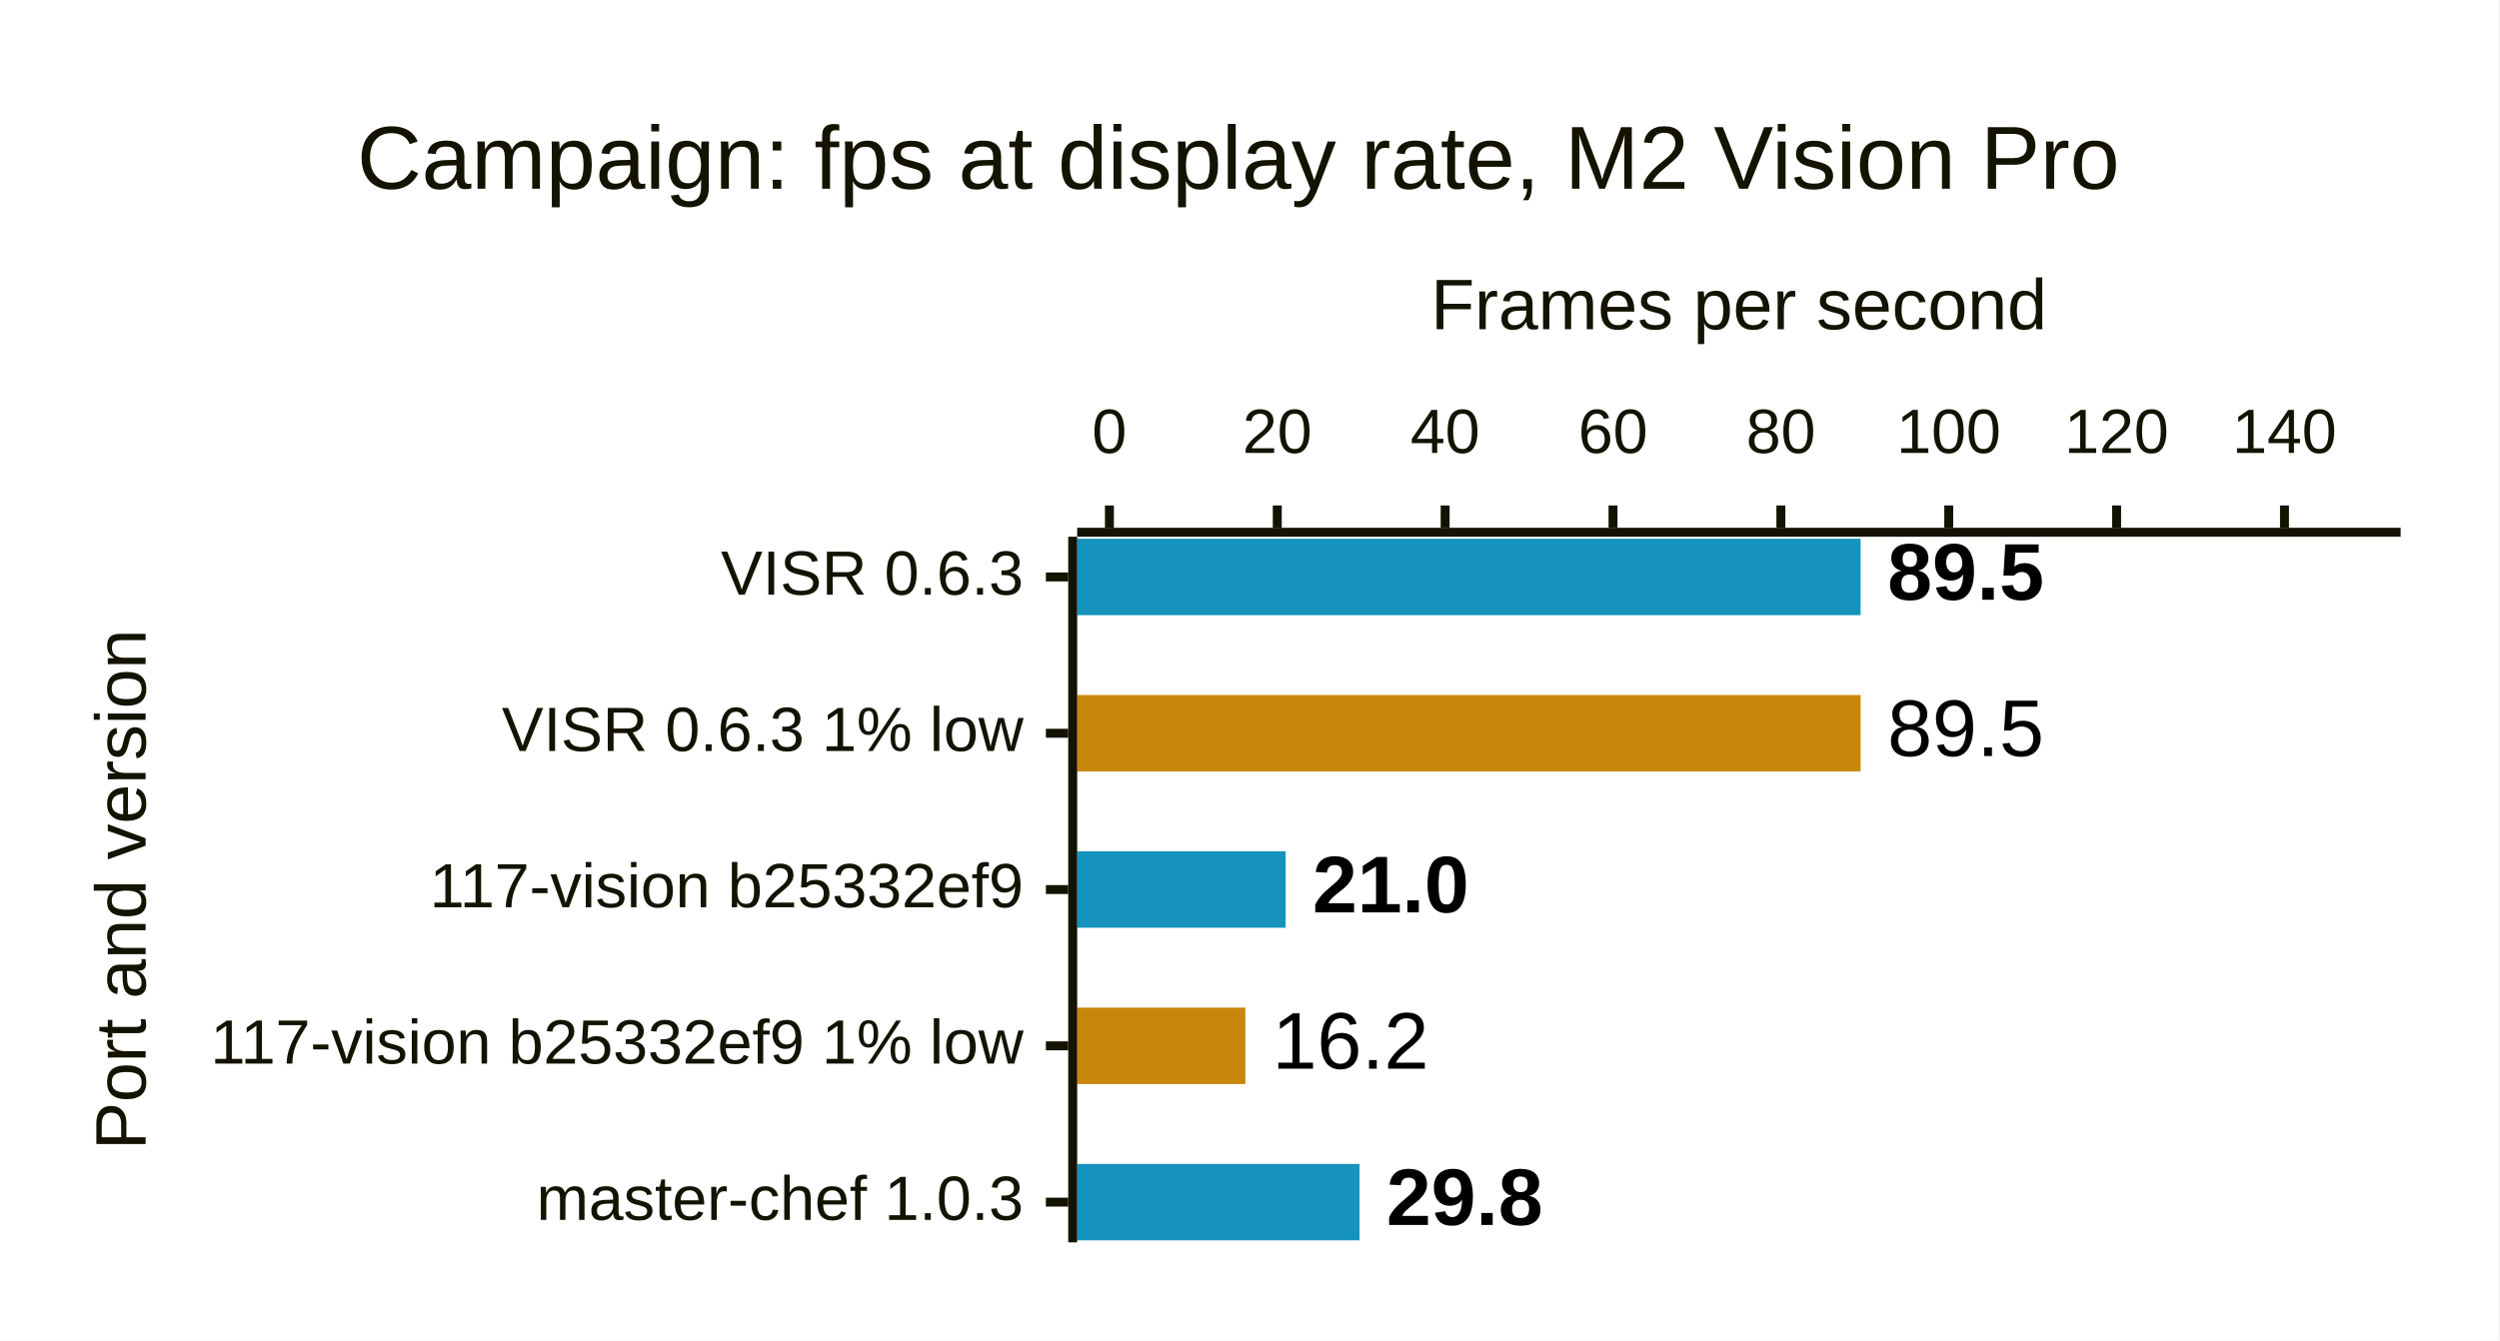
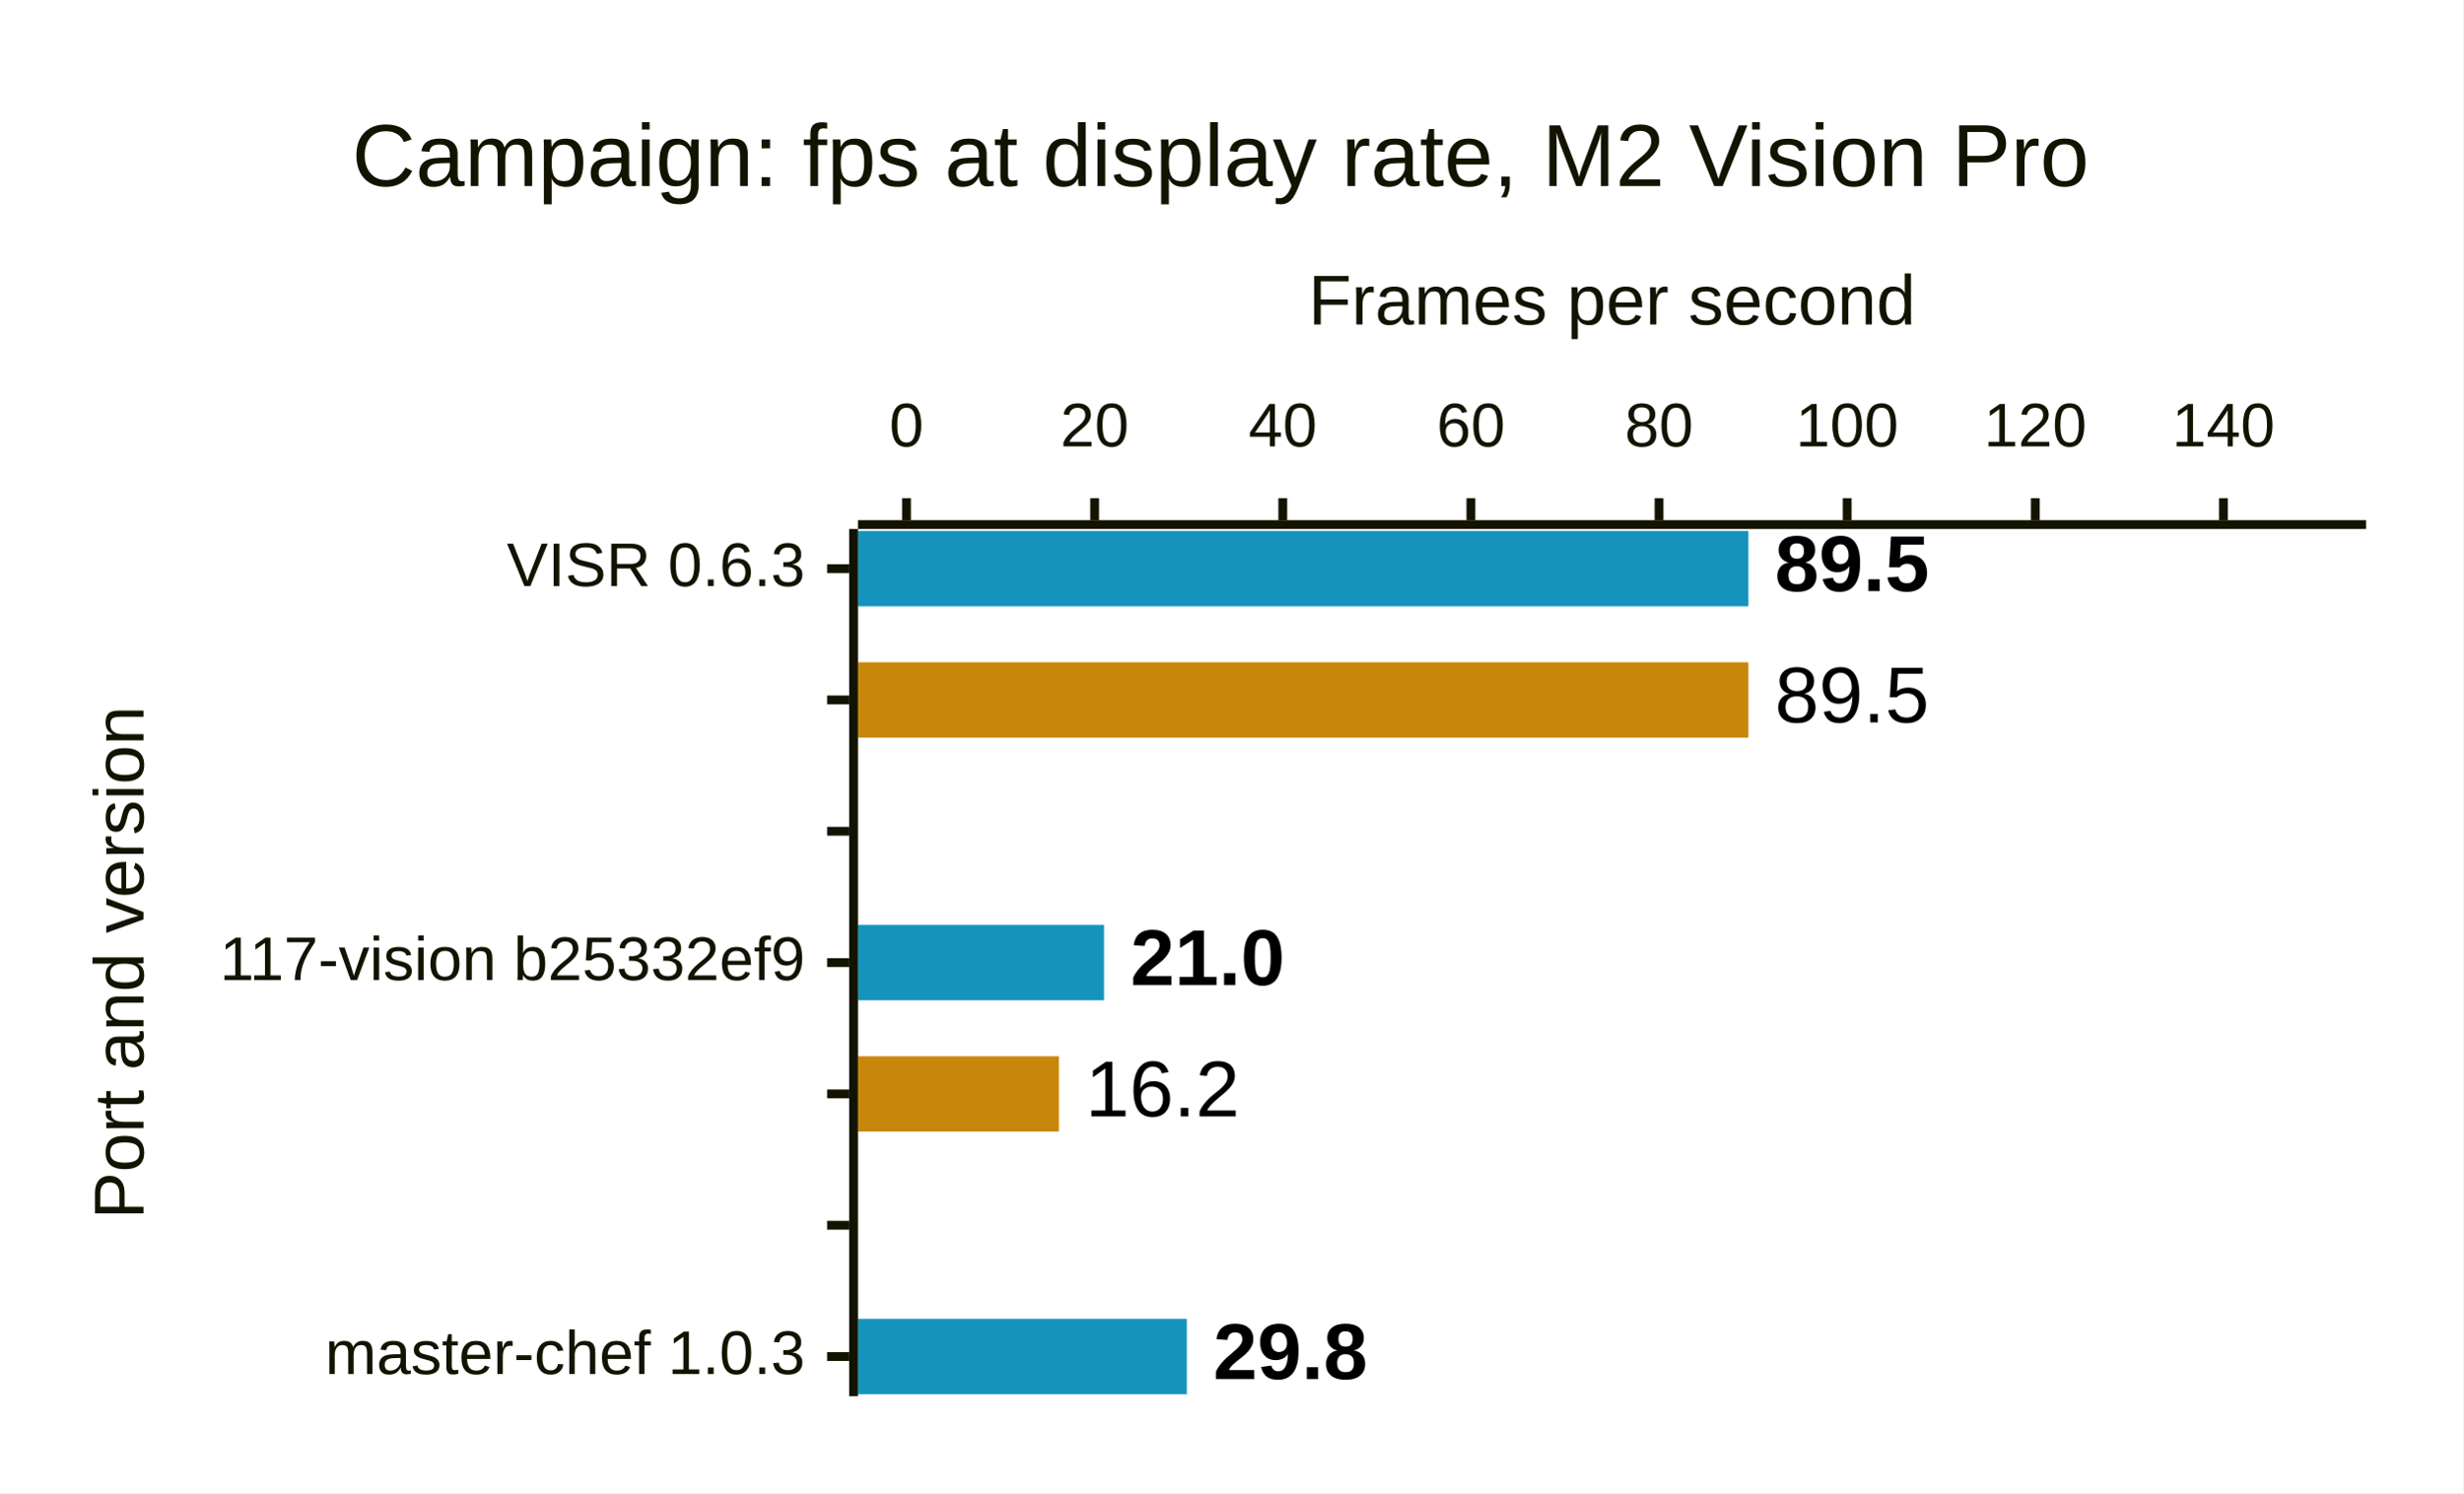
- <svg xmlns="http://www.w3.org/2000/svg" id="static" width="100%" style="max-width: 559px;" viewBox="-17 -15 559 300" role="graphics-document document" aria-roledescription="xychart">
+ <svg xmlns="http://www.w3.org/2000/svg" id="static" width="100%" style="max-width: 559px;" viewBox="-17 -15 559 339" role="graphics-document document" aria-roledescription="xychart">
  <style>#static{font-family:"trebuchet ms",verdana,arial,sans-serif;font-size:16px;fill:#333;}@keyframes edge-animation-frame{from{stroke-dashoffset:0;}}@keyframes dash{to{stroke-dashoffset:0;}}#static .edge-animation-slow{stroke-dasharray:9,5!important;stroke-dashoffset:900;animation:dash 50s linear infinite;stroke-linecap:round;}#static .edge-animation-fast{stroke-dasharray:9,5!important;stroke-dashoffset:900;animation:dash 20s linear infinite;stroke-linecap:round;}#static .error-icon{fill:#552222;}#static .error-text{fill:#552222;stroke:#552222;}#static .edge-thickness-normal{stroke-width:1px;}#static .edge-thickness-thick{stroke-width:3.5px;}#static .edge-pattern-solid{stroke-dasharray:0;}#static .edge-thickness-invisible{stroke-width:0;fill:none;}#static .edge-pattern-dashed{stroke-dasharray:3;}#static .edge-pattern-dotted{stroke-dasharray:2;}#static .marker{fill:#333333;stroke:#333333;}#static .marker.cross{stroke:#333333;}#static svg{font-family:"trebuchet ms",verdana,arial,sans-serif;font-size:16px;}#static p{margin:0;}#static :root{--mermaid-font-family:"trebuchet ms",verdana,arial,sans-serif;}</style>
  <g />
  <g class="main">
-     <rect width="559" height="300" class="background" fill="white" x="-17" y="-15" />
+     <rect width="559" height="339" class="background" fill="white" x="-17" y="-15" />
    <g class="chart-title">
      <text x="0" y="0" fill="#131300" font-size="20" dominant-baseline="middle" text-anchor="middle" transform="translate(260, 21.55078) rotate(0)">Campaign: fps at display rate, M2 Vision Pro</text>
    </g>
    <g class="plot">
      <g class="bar-plot-0">
-         <rect x="223.953" y="105.552" width="175.247" height="17.1" fill="#1593bd" stroke="#1593bd" stroke-width="0" />
-         <rect x="223.953" y="140.526" width="7.209" height="17.1" fill="#1593bd" stroke="#1593bd" stroke-width="0" display="none" />
-         <rect x="223.953" y="175.501" width="46.637" height="17.1" fill="#1593bd" stroke="#1593bd" stroke-width="0" />
-         <rect x="223.953" y="210.475" width="7.209" height="17.1" fill="#1593bd" stroke="#1593bd" stroke-width="0" display="none" />
-         <rect x="223.953" y="245.45" width="63.159" height="17.1" fill="#1593bd" stroke="#1593bd" stroke-width="0" />
+         <rect x="177.719" y="105.552" width="202.098" height="17.1" fill="#1593bd" stroke="#1593bd" stroke-width="0" />
+         <rect x="177.719" y="135.368" width="11.016" height="17.1" fill="#1593bd" stroke="#1593bd" stroke-width="0" display="none" />
+         <rect x="177.719" y="165.184" width="11.016" height="17.1" fill="#1593bd" stroke="#1593bd" stroke-width="0" display="none" />
+         <rect x="177.719" y="195.001" width="55.851" height="17.1" fill="#1593bd" stroke="#1593bd" stroke-width="0" />
+         <rect x="177.719" y="224.817" width="11.016" height="17.1" fill="#1593bd" stroke="#1593bd" stroke-width="0" display="none" />
+         <rect x="177.719" y="254.634" width="11.016" height="17.1" fill="#1593bd" stroke="#1593bd" stroke-width="0" display="none" />
+         <rect x="177.719" y="284.45" width="74.639" height="17.1" fill="#1593bd" stroke="#1593bd" stroke-width="0" />
      </g>
      <g class="bar-plot-1">
-         <rect x="223.953" y="105.552" width="7.209" height="17.1" fill="#c8870a" stroke="#c8870a" stroke-width="0" display="none" />
-         <rect x="223.953" y="140.526" width="175.247" height="17.1" fill="#c8870a" stroke="#c8870a" stroke-width="0" />
-         <rect x="223.953" y="175.501" width="7.209" height="17.1" fill="#c8870a" stroke="#c8870a" stroke-width="0" display="none" />
-         <rect x="223.953" y="210.475" width="37.625" height="17.1" fill="#c8870a" stroke="#c8870a" stroke-width="0" />
-         <rect x="223.953" y="245.45" width="7.209" height="17.1" fill="#c8870a" stroke="#c8870a" stroke-width="0" display="none" />
+         <rect x="177.719" y="105.552" width="11.016" height="17.1" fill="#c8870a" stroke="#c8870a" stroke-width="0" display="none" />
+         <rect x="177.719" y="135.368" width="202.098" height="17.1" fill="#c8870a" stroke="#c8870a" stroke-width="0" />
+         <rect x="177.719" y="165.184" width="11.016" height="17.1" fill="#c8870a" stroke="#c8870a" stroke-width="0" display="none" />
+         <rect x="177.719" y="195.001" width="11.016" height="17.1" fill="#c8870a" stroke="#c8870a" stroke-width="0" display="none" />
+         <rect x="177.719" y="224.817" width="45.603" height="17.1" fill="#c8870a" stroke="#c8870a" stroke-width="0" />
+         <rect x="177.719" y="254.634" width="11.016" height="17.1" fill="#c8870a" stroke="#c8870a" stroke-width="0" display="none" />
+         <rect x="177.719" y="284.45" width="11.016" height="17.1" fill="#c8870a" stroke="#c8870a" stroke-width="0" display="none" />
      </g>
-       <text x="405.201" y="114.102" dominant-baseline="middle" fill="currentColor" font-size="18" font-weight="600" class="bar-value">89.5</text>
-       <text x="276.59" y="184.051" dominant-baseline="middle" fill="currentColor" font-size="18" font-weight="600" class="bar-value">21.0</text>
-       <text x="293.113" y="254" dominant-baseline="middle" fill="currentColor" font-size="18" font-weight="600" class="bar-value">29.8</text>
-       <text x="405.201" y="149.076" dominant-baseline="middle" fill="currentColor" font-size="18" font-weight="400" class="bar-value">89.5</text>
-       <text x="267.578" y="219.025" dominant-baseline="middle" fill="currentColor" font-size="18" font-weight="400" class="bar-value">16.2</text>
+       <text x="385.817" y="114.102" dominant-baseline="middle" fill="currentColor" font-size="18" font-weight="600" class="bar-value">89.5</text>
+       <text x="239.569" y="203.551" dominant-baseline="middle" fill="currentColor" font-size="18" font-weight="600" class="bar-value">21.0</text>
+       <text x="258.357" y="293" dominant-baseline="middle" fill="currentColor" font-size="18" font-weight="600" class="bar-value">29.8</text>
+       <text x="385.817" y="143.918" dominant-baseline="middle" fill="currentColor" font-size="18" font-weight="400" class="bar-value">89.5</text>
+       <text x="229.321" y="233.367" dominant-baseline="middle" fill="currentColor" font-size="18" font-weight="400" class="bar-value">16.2</text>
    </g>
    <g class="left-axis">
      <g class="axisl-line">
-         <path d="M 222.953,105.102 L 222.953,263" fill="none" stroke="#131300" stroke-width="2" />
+         <path d="M 176.719,105.102 L 176.719,302" fill="none" stroke="#131300" stroke-width="2" />
      </g>
      <g class="label">
-         <text x="0" y="0" fill="#131300" font-size="14" dominant-baseline="middle" text-anchor="end" transform="translate(211.9531, 114.1016) rotate(0)">VISR 0.6.3</text>
-         <text x="0" y="0" fill="#131300" font-size="14" dominant-baseline="middle" text-anchor="end" transform="translate(211.9531, 149.0762) rotate(0)">VISR 0.6.3 1% low</text>
-         <text x="0" y="0" fill="#131300" font-size="14" dominant-baseline="middle" text-anchor="end" transform="translate(211.9531, 184.0508) rotate(0)">117-vision b25332ef9</text>
-         <text x="0" y="0" fill="#131300" font-size="14" dominant-baseline="middle" text-anchor="end" transform="translate(211.9531, 219.0254) rotate(0)">117-vision b25332ef9 1% low</text>
-         <text x="0" y="0" fill="#131300" font-size="14" dominant-baseline="middle" text-anchor="end" transform="translate(211.9531, 254) rotate(0)">master-chef 1.0.3</text>
+         <text x="0" y="0" fill="#131300" font-size="14" dominant-baseline="middle" text-anchor="end" transform="translate(165.7188, 114.1016) rotate(0)">VISR 0.6.3</text>
+         <text x="0" y="0" fill="#131300" font-size="14" dominant-baseline="middle" text-anchor="end" transform="translate(165.7188, 143.918) rotate(0)">⠀⠀</text>
+         <text x="0" y="0" fill="#131300" font-size="14" dominant-baseline="middle" text-anchor="end" transform="translate(165.7188, 173.7344) rotate(0)">⠀⠀⠀</text>
+         <text x="0" y="0" fill="#131300" font-size="14" dominant-baseline="middle" text-anchor="end" transform="translate(165.7188, 203.5508) rotate(0)">117-vision b25332ef9</text>
+         <text x="0" y="0" fill="#131300" font-size="14" dominant-baseline="middle" text-anchor="end" transform="translate(165.7188, 233.3672) rotate(0)">⠀⠀⠀⠀⠀</text>
+         <text x="0" y="0" fill="#131300" font-size="14" dominant-baseline="middle" text-anchor="end" transform="translate(165.7188, 263.1836) rotate(0)">⠀⠀⠀⠀⠀⠀</text>
+         <text x="0" y="0" fill="#131300" font-size="14" dominant-baseline="middle" text-anchor="end" transform="translate(165.7188, 293) rotate(0)">master-chef 1.0.3</text>
      </g>
      <g class="ticks">
-         <path d="M 221.953,114.102 L 216.953,114.102" fill="none" stroke="#131300" stroke-width="2" />
-         <path d="M 221.953,149.076 L 216.953,149.076" fill="none" stroke="#131300" stroke-width="2" />
-         <path d="M 221.953,184.051 L 216.953,184.051" fill="none" stroke="#131300" stroke-width="2" />
-         <path d="M 221.953,219.025 L 216.953,219.025" fill="none" stroke="#131300" stroke-width="2" />
-         <path d="M 221.953,254 L 216.953,254" fill="none" stroke="#131300" stroke-width="2" />
+         <path d="M 175.719,114.102 L 170.719,114.102" fill="none" stroke="#131300" stroke-width="2" />
+         <path d="M 175.719,143.918 L 170.719,143.918" fill="none" stroke="#131300" stroke-width="2" />
+         <path d="M 175.719,173.734 L 170.719,173.734" fill="none" stroke="#131300" stroke-width="2" />
+         <path d="M 175.719,203.551 L 170.719,203.551" fill="none" stroke="#131300" stroke-width="2" />
+         <path d="M 175.719,233.367 L 170.719,233.367" fill="none" stroke="#131300" stroke-width="2" />
+         <path d="M 175.719,263.184 L 170.719,263.184" fill="none" stroke="#131300" stroke-width="2" />
+         <path d="M 175.719,293 L 170.719,293" fill="none" stroke="#131300" stroke-width="2" />
      </g>
      <g class="title">
-         <text x="0" y="0" fill="#131300" font-size="16" dominant-baseline="text-before-edge" text-anchor="middle" transform="translate(5, 184.0508) rotate(270)">Port and version</text>
+         <text x="0" y="0" fill="#131300" font-size="16" dominant-baseline="text-before-edge" text-anchor="middle" transform="translate(5, 203.5508) rotate(270)">Port and version</text>
      </g>
    </g>
    <g class="top-axis">
      <g class="axis-line">
-         <path d="M 223.953,104.102 L 520,104.102" fill="none" stroke="#131300" stroke-width="2" />
+         <path d="M 177.719,104.102 L 520,104.102" fill="none" stroke="#131300" stroke-width="2" />
      </g>
      <g class="label">
-         <text x="0" y="0" fill="#131300" font-size="14" dominant-baseline="text-before-edge" text-anchor="middle" transform="translate(231.1625, 77.10156) rotate(0)">0</text>
-         <text x="0" y="0" fill="#131300" font-size="14" dominant-baseline="text-before-edge" text-anchor="middle" transform="translate(268.7129, 77.10156) rotate(0)">20</text>
-         <text x="0" y="0" fill="#131300" font-size="14" dominant-baseline="text-before-edge" text-anchor="middle" transform="translate(306.2633, 77.10156) rotate(0)">40</text>
-         <text x="0" y="0" fill="#131300" font-size="14" dominant-baseline="text-before-edge" text-anchor="middle" transform="translate(343.8138, 77.10156) rotate(0)">60</text>
-         <text x="0" y="0" fill="#131300" font-size="14" dominant-baseline="text-before-edge" text-anchor="middle" transform="translate(381.3642, 77.10156) rotate(0)">80</text>
-         <text x="0" y="0" fill="#131300" font-size="14" dominant-baseline="text-before-edge" text-anchor="middle" transform="translate(418.9146, 77.10156) rotate(0)">100</text>
-         <text x="0" y="0" fill="#131300" font-size="14" dominant-baseline="text-before-edge" text-anchor="middle" transform="translate(456.465, 77.10156) rotate(0)">120</text>
-         <text x="0" y="0" fill="#131300" font-size="14" dominant-baseline="text-before-edge" text-anchor="middle" transform="translate(494.0154, 77.10156) rotate(0)">140</text>
+         <text x="0" y="0" fill="#131300" font-size="14" dominant-baseline="text-before-edge" text-anchor="middle" transform="translate(188.7344, 77.10156) rotate(0)">0</text>
+         <text x="0" y="0" fill="#131300" font-size="14" dominant-baseline="text-before-edge" text-anchor="middle" transform="translate(231.4344, 77.10156) rotate(0)">20</text>
+         <text x="0" y="0" fill="#131300" font-size="14" dominant-baseline="text-before-edge" text-anchor="middle" transform="translate(274.1344, 77.10156) rotate(0)">40</text>
+         <text x="0" y="0" fill="#131300" font-size="14" dominant-baseline="text-before-edge" text-anchor="middle" transform="translate(316.8344, 77.10156) rotate(0)">60</text>
+         <text x="0" y="0" fill="#131300" font-size="14" dominant-baseline="text-before-edge" text-anchor="middle" transform="translate(359.5344, 77.10156) rotate(0)">80</text>
+         <text x="0" y="0" fill="#131300" font-size="14" dominant-baseline="text-before-edge" text-anchor="middle" transform="translate(402.2344, 77.10156) rotate(0)">100</text>
+         <text x="0" y="0" fill="#131300" font-size="14" dominant-baseline="text-before-edge" text-anchor="middle" transform="translate(444.9344, 77.10156) rotate(0)">120</text>
+         <text x="0" y="0" fill="#131300" font-size="14" dominant-baseline="text-before-edge" text-anchor="middle" transform="translate(487.6344, 77.10156) rotate(0)">140</text>
      </g>
      <g class="ticks">
-         <path d="M 231.163,103.102 L 231.163,98.102" fill="none" stroke="#131300" stroke-width="2" />
-         <path d="M 268.713,103.102 L 268.713,98.102" fill="none" stroke="#131300" stroke-width="2" />
-         <path d="M 306.263,103.102 L 306.263,98.102" fill="none" stroke="#131300" stroke-width="2" />
-         <path d="M 343.814,103.102 L 343.814,98.102" fill="none" stroke="#131300" stroke-width="2" />
-         <path d="M 381.364,103.102 L 381.364,98.102" fill="none" stroke="#131300" stroke-width="2" />
-         <path d="M 418.915,103.102 L 418.915,98.102" fill="none" stroke="#131300" stroke-width="2" />
-         <path d="M 456.465,103.102 L 456.465,98.102" fill="none" stroke="#131300" stroke-width="2" />
-         <path d="M 494.015,103.102 L 494.015,98.102" fill="none" stroke="#131300" stroke-width="2" />
+         <path d="M 188.734,103.102 L 188.734,98.102" fill="none" stroke="#131300" stroke-width="2" />
+         <path d="M 231.434,103.102 L 231.434,98.102" fill="none" stroke="#131300" stroke-width="2" />
+         <path d="M 274.134,103.102 L 274.134,98.102" fill="none" stroke="#131300" stroke-width="2" />
+         <path d="M 316.834,103.102 L 316.834,98.102" fill="none" stroke="#131300" stroke-width="2" />
+         <path d="M 359.534,103.102 L 359.534,98.102" fill="none" stroke="#131300" stroke-width="2" />
+         <path d="M 402.234,103.102 L 402.234,98.102" fill="none" stroke="#131300" stroke-width="2" />
+         <path d="M 444.934,103.102 L 444.934,98.102" fill="none" stroke="#131300" stroke-width="2" />
+         <path d="M 487.634,103.102 L 487.634,98.102" fill="none" stroke="#131300" stroke-width="2" />
      </g>
      <g class="title">
-         <text x="0" y="0" fill="#131300" font-size="16" dominant-baseline="text-before-edge" text-anchor="middle" transform="translate(371.9766, 48.10156) rotate(0)">Frames per second</text>
+         <text x="0" y="0" fill="#131300" font-size="16" dominant-baseline="text-before-edge" text-anchor="middle" transform="translate(348.8594, 48.10156) rotate(0)">Frames per second</text>
      </g>
    </g>
  </g>
  <g class="mermaid-tmp-group" />
</svg>
